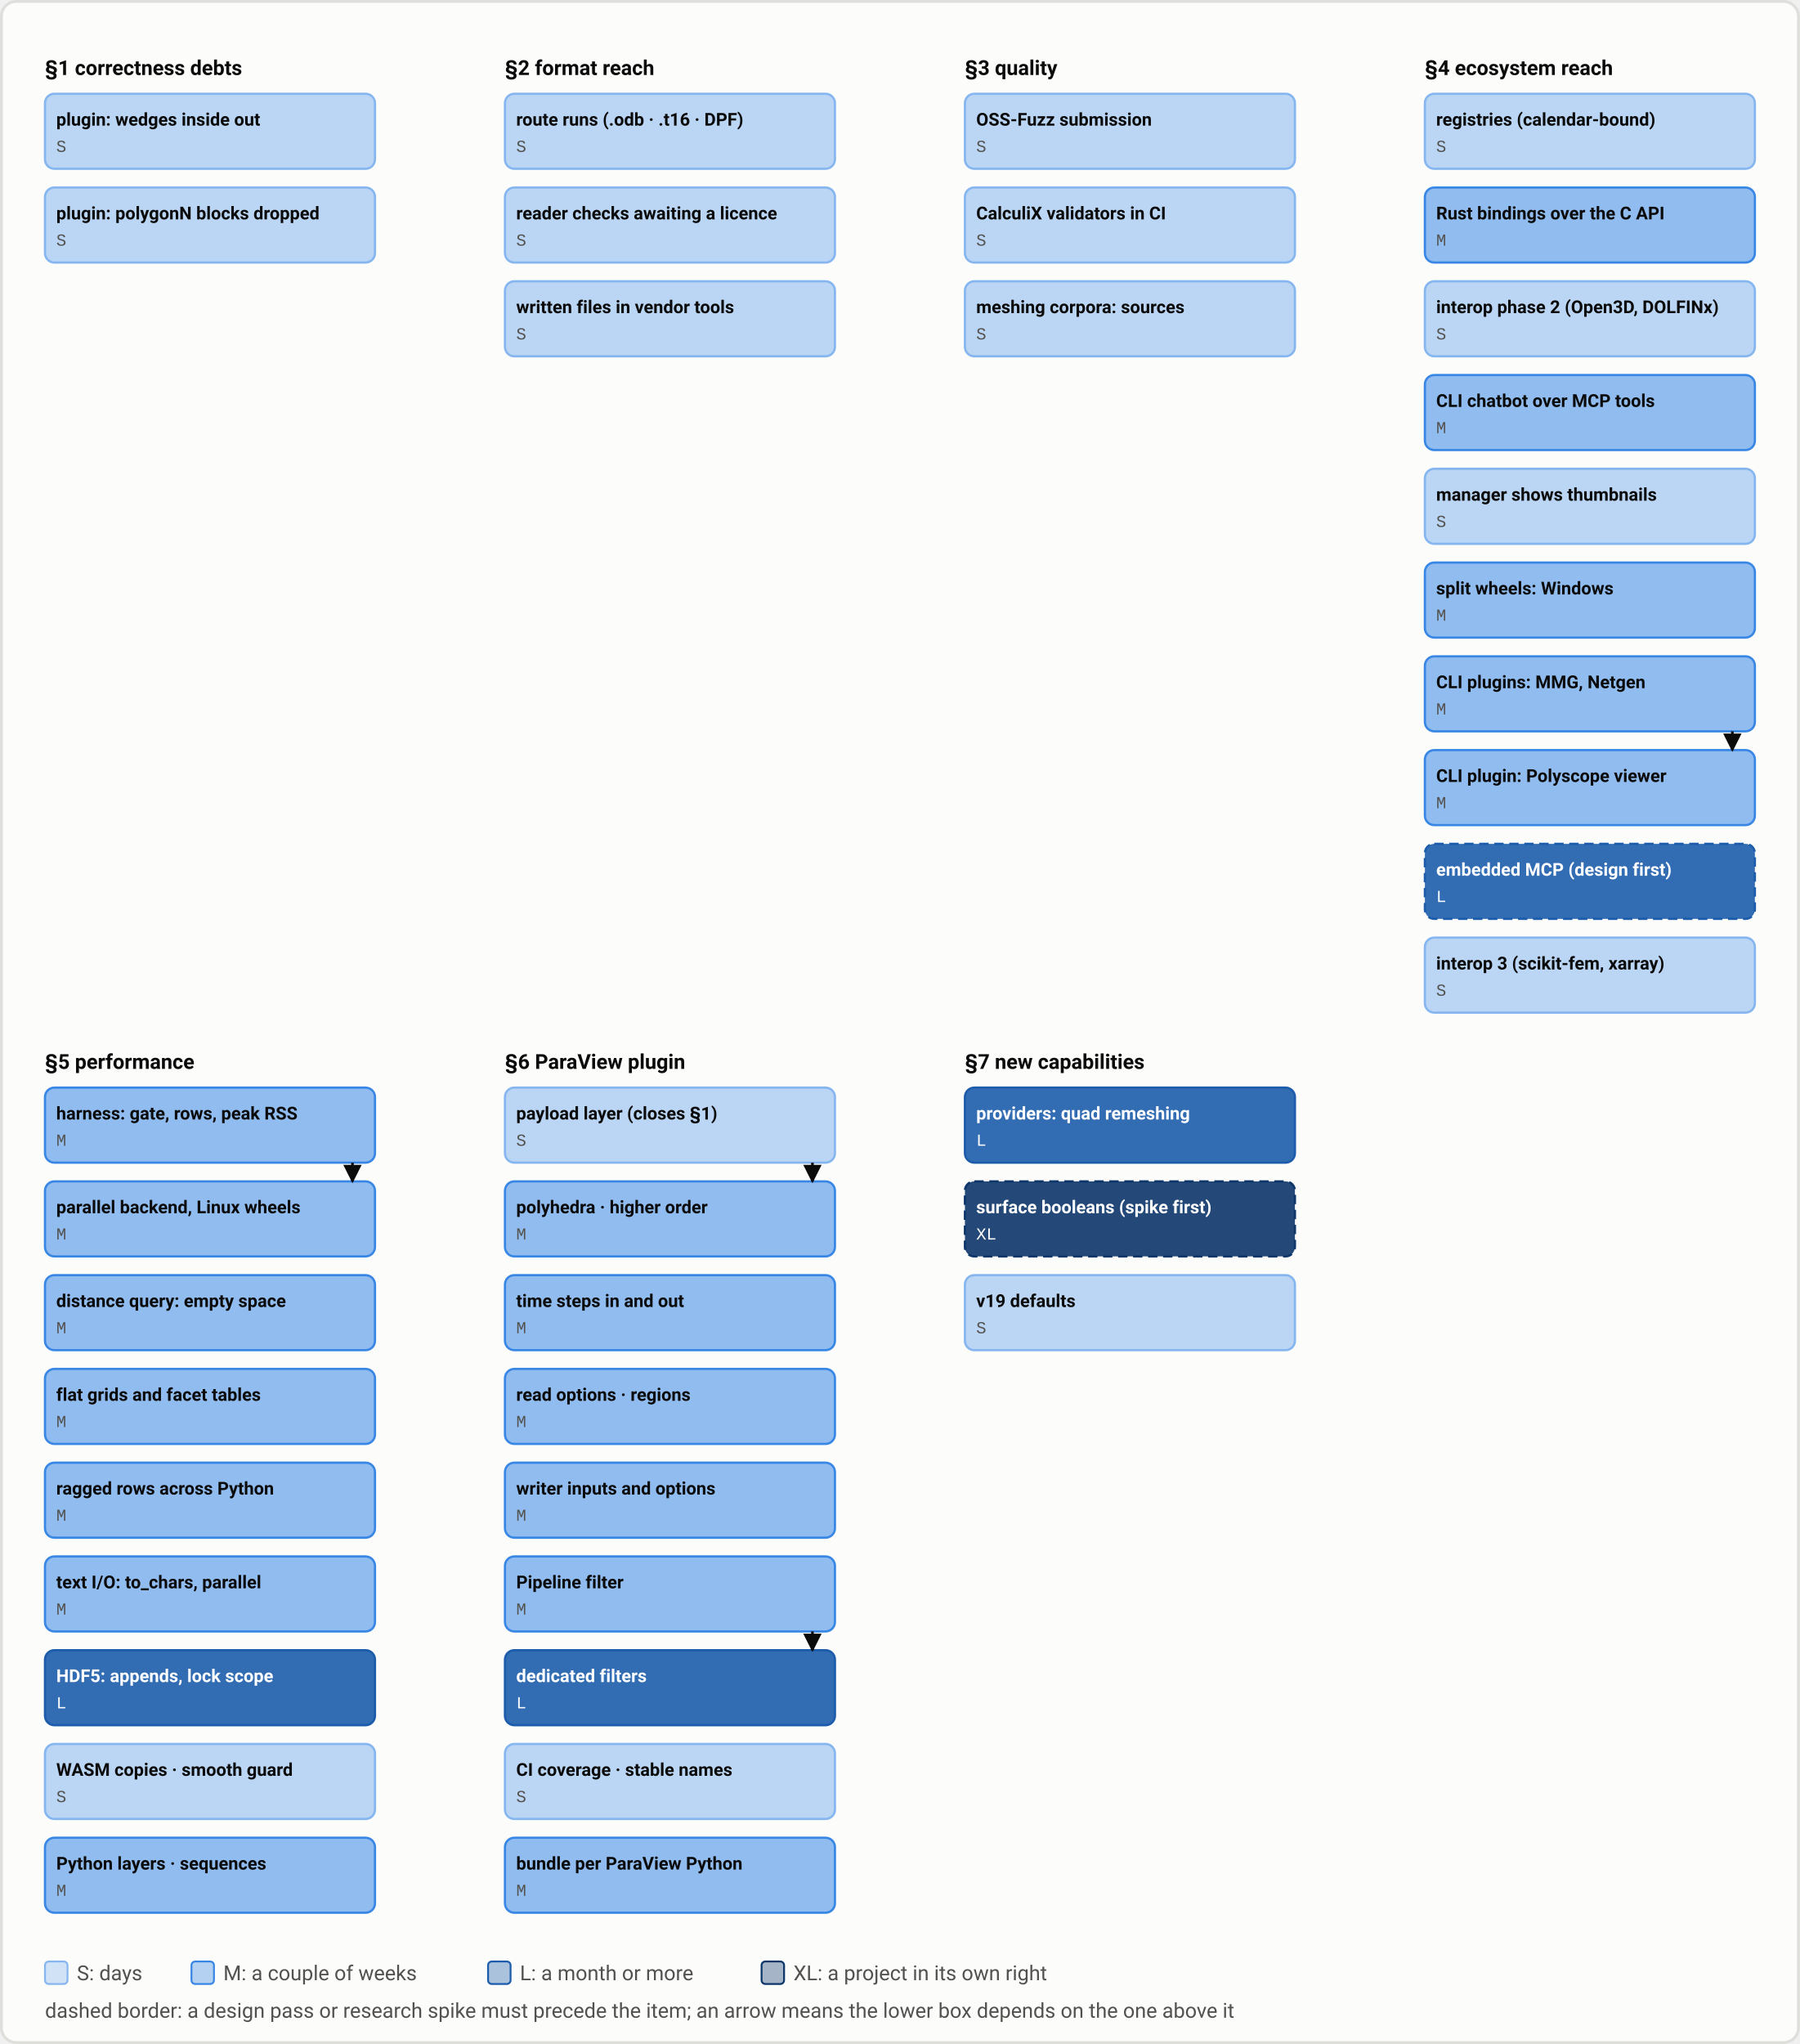
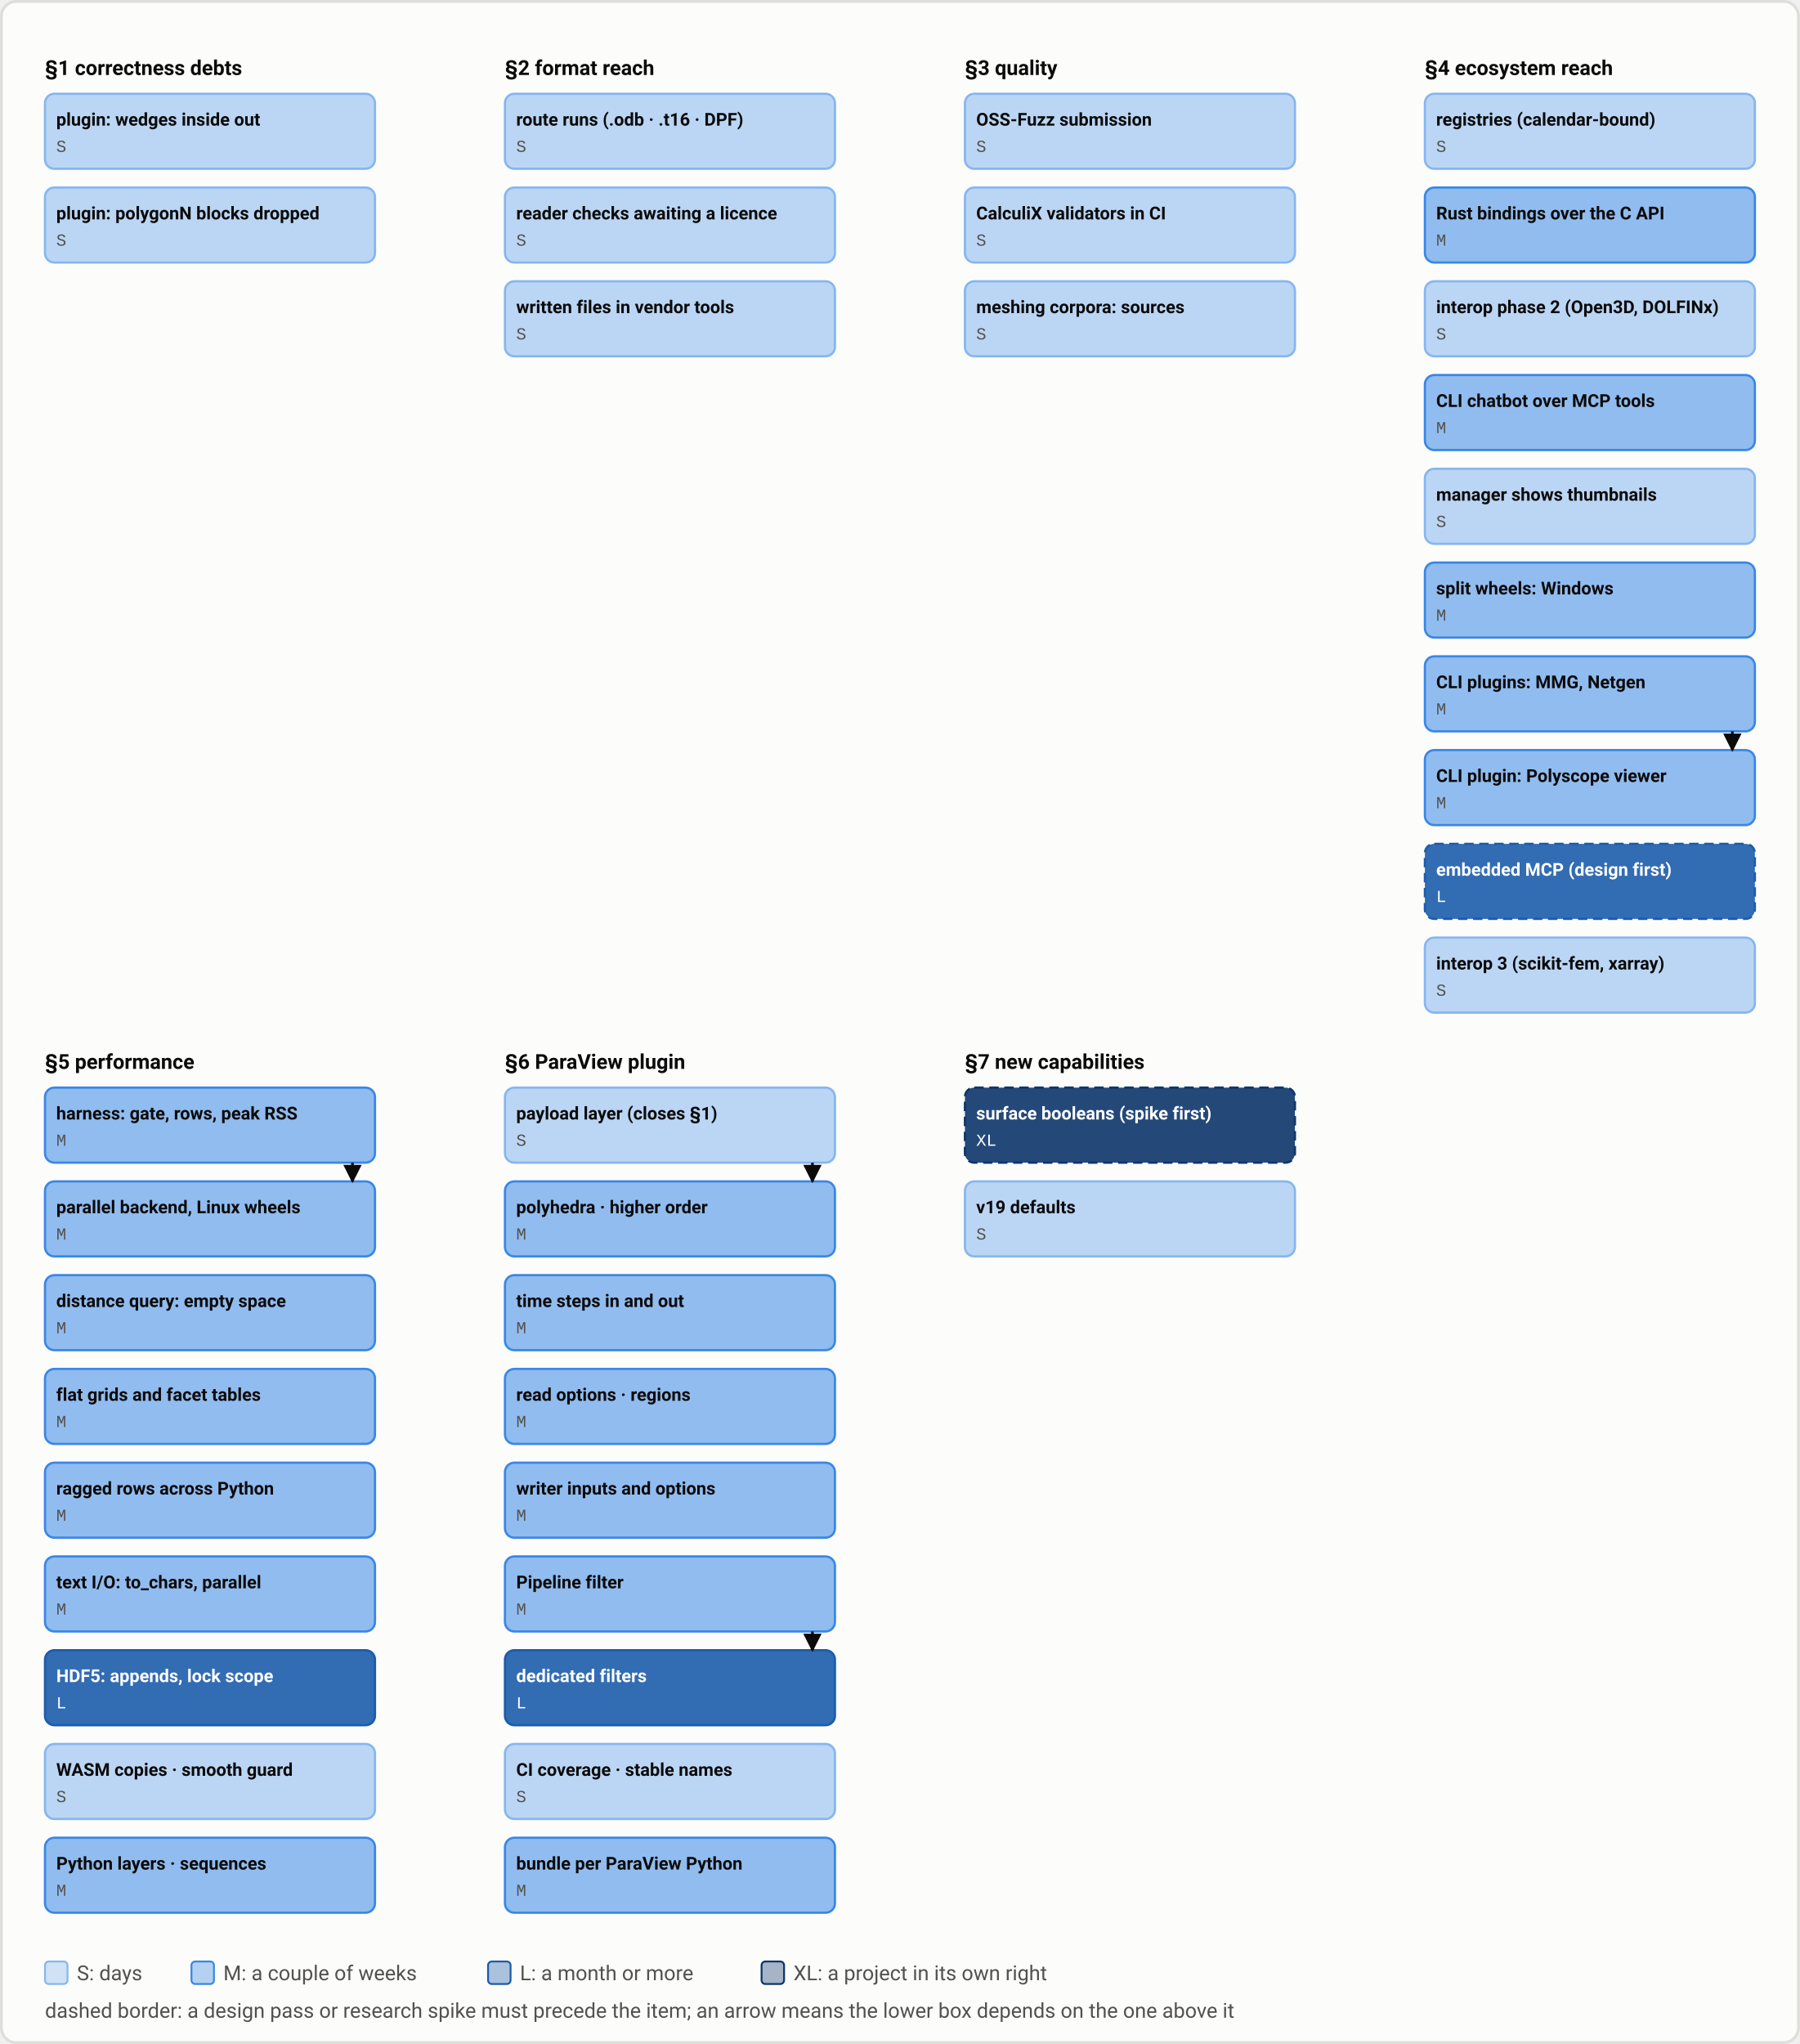
<svg xmlns="http://www.w3.org/2000/svg" viewBox="0 0 960 1090" width="960" height="1090" font-family="system-ui, -apple-system, 'Segoe UI', Roboto, sans-serif" role="img" aria-label="The roadmap at a glance: open items by section, in recommended order, shaded by effort">
  <defs>
    <marker id="arrow-0b0b0b" viewBox="0 0 10 10" refX="9" refY="5" markerWidth="7" markerHeight="7" orient="auto-start-reverse">
      <path d="M 0 0 L 10 5 L 0 10 z" fill="#0b0b0b" />
    </marker>
  </defs>
  <rect x="0.75" y="0.75" width="958.5" height="1088.5" rx="8" fill="#fcfcfb" stroke="#dededa" stroke-width="1.5" />
  <text x="24" y="40" font-family="system-ui, -apple-system, 'Segoe UI', Roboto, sans-serif" font-size="11" font-weight="700" fill="#0b0b0b">§1 correctness debts</text>
  <rect x="24" y="50" width="176" height="40" rx="5" fill="#86b6ef" fill-opacity="0.55" stroke="#86b6ef" stroke-width="1.2" />
  <text x="30" y="67" font-family="system-ui, -apple-system, 'Segoe UI', Roboto, sans-serif" font-size="9.5" font-weight="600" fill="#0b0b0b">plugin: wedges inside out</text>
  <text x="30" y="81" font-family="ui-monospace, SFMono-Regular, Menlo, Consolas, 'Liberation Mono', monospace" font-size="9" fill="#52514e">S</text>
  <rect x="24" y="100" width="176" height="40" rx="5" fill="#86b6ef" fill-opacity="0.55" stroke="#86b6ef" stroke-width="1.2" />
  <text x="30" y="117" font-family="system-ui, -apple-system, 'Segoe UI', Roboto, sans-serif" font-size="9.5" font-weight="600" fill="#0b0b0b">plugin: polygonN blocks dropped</text>
  <text x="30" y="131" font-family="ui-monospace, SFMono-Regular, Menlo, Consolas, 'Liberation Mono', monospace" font-size="9" fill="#52514e">S</text>
  <text x="269.33" y="40" font-family="system-ui, -apple-system, 'Segoe UI', Roboto, sans-serif" font-size="11" font-weight="700" fill="#0b0b0b">§2 format reach</text>
  <rect x="269.33" y="50" width="176" height="40" rx="5" fill="#86b6ef" fill-opacity="0.55" stroke="#86b6ef" stroke-width="1.2" />
  <text x="275.33" y="67" font-family="system-ui, -apple-system, 'Segoe UI', Roboto, sans-serif" font-size="9.5" font-weight="600" fill="#0b0b0b">route runs (.odb · .t16 · DPF)</text>
  <text x="275.33" y="81" font-family="ui-monospace, SFMono-Regular, Menlo, Consolas, 'Liberation Mono', monospace" font-size="9" fill="#52514e">S</text>
  <rect x="269.33" y="100" width="176" height="40" rx="5" fill="#86b6ef" fill-opacity="0.55" stroke="#86b6ef" stroke-width="1.2" />
  <text x="275.33" y="117" font-family="system-ui, -apple-system, 'Segoe UI', Roboto, sans-serif" font-size="9.5" font-weight="600" fill="#0b0b0b">reader checks awaiting a licence</text>
  <text x="275.33" y="131" font-family="ui-monospace, SFMono-Regular, Menlo, Consolas, 'Liberation Mono', monospace" font-size="9" fill="#52514e">S</text>
  <rect x="269.33" y="150" width="176" height="40" rx="5" fill="#86b6ef" fill-opacity="0.55" stroke="#86b6ef" stroke-width="1.2" />
  <text x="275.33" y="167" font-family="system-ui, -apple-system, 'Segoe UI', Roboto, sans-serif" font-size="9.5" font-weight="600" fill="#0b0b0b">written files in vendor tools</text>
  <text x="275.33" y="181" font-family="ui-monospace, SFMono-Regular, Menlo, Consolas, 'Liberation Mono', monospace" font-size="9" fill="#52514e">S</text>
  <text x="514.67" y="40" font-family="system-ui, -apple-system, 'Segoe UI', Roboto, sans-serif" font-size="11" font-weight="700" fill="#0b0b0b">§3 quality</text>
  <rect x="514.67" y="50" width="176" height="40" rx="5" fill="#86b6ef" fill-opacity="0.55" stroke="#86b6ef" stroke-width="1.2" />
  <text x="520.67" y="67" font-family="system-ui, -apple-system, 'Segoe UI', Roboto, sans-serif" font-size="9.5" font-weight="600" fill="#0b0b0b">OSS-Fuzz submission</text>
  <text x="520.67" y="81" font-family="ui-monospace, SFMono-Regular, Menlo, Consolas, 'Liberation Mono', monospace" font-size="9" fill="#52514e">S</text>
  <rect x="514.67" y="100" width="176" height="40" rx="5" fill="#86b6ef" fill-opacity="0.55" stroke="#86b6ef" stroke-width="1.2" />
  <text x="520.67" y="117" font-family="system-ui, -apple-system, 'Segoe UI', Roboto, sans-serif" font-size="9.5" font-weight="600" fill="#0b0b0b">CalculiX validators in CI</text>
  <text x="520.67" y="131" font-family="ui-monospace, SFMono-Regular, Menlo, Consolas, 'Liberation Mono', monospace" font-size="9" fill="#52514e">S</text>
  <rect x="514.67" y="150" width="176" height="40" rx="5" fill="#86b6ef" fill-opacity="0.55" stroke="#86b6ef" stroke-width="1.2" />
  <text x="520.67" y="167" font-family="system-ui, -apple-system, 'Segoe UI', Roboto, sans-serif" font-size="9.5" font-weight="600" fill="#0b0b0b">meshing corpora: sources</text>
  <text x="520.67" y="181" font-family="ui-monospace, SFMono-Regular, Menlo, Consolas, 'Liberation Mono', monospace" font-size="9" fill="#52514e">S</text>
  <text x="760" y="40" font-family="system-ui, -apple-system, 'Segoe UI', Roboto, sans-serif" font-size="11" font-weight="700" fill="#0b0b0b">§4 ecosystem reach</text>
  <rect x="760" y="50" width="176" height="40" rx="5" fill="#86b6ef" fill-opacity="0.55" stroke="#86b6ef" stroke-width="1.2" />
  <text x="766" y="67" font-family="system-ui, -apple-system, 'Segoe UI', Roboto, sans-serif" font-size="9.5" font-weight="600" fill="#0b0b0b">registries (calendar-bound)</text>
  <text x="766" y="81" font-family="ui-monospace, SFMono-Regular, Menlo, Consolas, 'Liberation Mono', monospace" font-size="9" fill="#52514e">S</text>
  <rect x="760" y="100" width="176" height="40" rx="5" fill="#3987e5" fill-opacity="0.55" stroke="#3987e5" stroke-width="1.2" />
  <text x="766" y="117" font-family="system-ui, -apple-system, 'Segoe UI', Roboto, sans-serif" font-size="9.5" font-weight="600" fill="#0b0b0b">Rust bindings over the C API</text>
  <text x="766" y="131" font-family="ui-monospace, SFMono-Regular, Menlo, Consolas, 'Liberation Mono', monospace" font-size="9" fill="#52514e">M</text>
  <rect x="760" y="150" width="176" height="40" rx="5" fill="#86b6ef" fill-opacity="0.55" stroke="#86b6ef" stroke-width="1.2" />
  <text x="766" y="167" font-family="system-ui, -apple-system, 'Segoe UI', Roboto, sans-serif" font-size="9.5" font-weight="600" fill="#0b0b0b">interop phase 2 (Open3D, DOLFINx)</text>
  <text x="766" y="181" font-family="ui-monospace, SFMono-Regular, Menlo, Consolas, 'Liberation Mono', monospace" font-size="9" fill="#52514e">S</text>
  <rect x="760" y="200" width="176" height="40" rx="5" fill="#3987e5" fill-opacity="0.55" stroke="#3987e5" stroke-width="1.2" />
  <text x="766" y="217" font-family="system-ui, -apple-system, 'Segoe UI', Roboto, sans-serif" font-size="9.5" font-weight="600" fill="#0b0b0b">CLI chatbot over MCP tools</text>
  <text x="766" y="231" font-family="ui-monospace, SFMono-Regular, Menlo, Consolas, 'Liberation Mono', monospace" font-size="9" fill="#52514e">M</text>
  <rect x="760" y="250" width="176" height="40" rx="5" fill="#86b6ef" fill-opacity="0.55" stroke="#86b6ef" stroke-width="1.2" />
  <text x="766" y="267" font-family="system-ui, -apple-system, 'Segoe UI', Roboto, sans-serif" font-size="9.5" font-weight="600" fill="#0b0b0b">manager shows thumbnails</text>
  <text x="766" y="281" font-family="ui-monospace, SFMono-Regular, Menlo, Consolas, 'Liberation Mono', monospace" font-size="9" fill="#52514e">S</text>
  <rect x="760" y="300" width="176" height="40" rx="5" fill="#3987e5" fill-opacity="0.55" stroke="#3987e5" stroke-width="1.2" />
  <text x="766" y="317" font-family="system-ui, -apple-system, 'Segoe UI', Roboto, sans-serif" font-size="9.5" font-weight="600" fill="#0b0b0b">split wheels: Windows</text>
  <text x="766" y="331" font-family="ui-monospace, SFMono-Regular, Menlo, Consolas, 'Liberation Mono', monospace" font-size="9" fill="#52514e">M</text>
  <rect x="760" y="350" width="176" height="40" rx="5" fill="#3987e5" fill-opacity="0.55" stroke="#3987e5" stroke-width="1.2" />
  <text x="766" y="367" font-family="system-ui, -apple-system, 'Segoe UI', Roboto, sans-serif" font-size="9.5" font-weight="600" fill="#0b0b0b">CLI plugins: MMG, Netgen</text>
  <text x="766" y="381" font-family="ui-monospace, SFMono-Regular, Menlo, Consolas, 'Liberation Mono', monospace" font-size="9" fill="#52514e">M</text>
  <rect x="760" y="400" width="176" height="40" rx="5" fill="#3987e5" fill-opacity="0.55" stroke="#3987e5" stroke-width="1.2" />
  <text x="766" y="417" font-family="system-ui, -apple-system, 'Segoe UI', Roboto, sans-serif" font-size="9.5" font-weight="600" fill="#0b0b0b">CLI plugin: Polyscope viewer</text>
  <text x="766" y="431" font-family="ui-monospace, SFMono-Regular, Menlo, Consolas, 'Liberation Mono', monospace" font-size="9" fill="#52514e">M</text>
  <rect x="760" y="450" width="176" height="40" rx="5" fill="#1c5cab" fill-opacity="0.9" stroke="#1c5cab" stroke-width="1.2" stroke-dasharray="5 3" />
  <text x="766" y="467" font-family="system-ui, -apple-system, 'Segoe UI', Roboto, sans-serif" font-size="9.5" font-weight="600" fill="#ffffff">embedded MCP (design first)</text>
  <text x="766" y="481" font-family="ui-monospace, SFMono-Regular, Menlo, Consolas, 'Liberation Mono', monospace" font-size="9" fill="#ffffff">L</text>
  <rect x="760" y="500" width="176" height="40" rx="5" fill="#86b6ef" fill-opacity="0.55" stroke="#86b6ef" stroke-width="1.2" />
  <text x="766" y="517" font-family="system-ui, -apple-system, 'Segoe UI', Roboto, sans-serif" font-size="9.5" font-weight="600" fill="#0b0b0b">interop 3 (scikit-fem, xarray)</text>
  <text x="766" y="531" font-family="ui-monospace, SFMono-Regular, Menlo, Consolas, 'Liberation Mono', monospace" font-size="9" fill="#52514e">S</text>
  <line x1="924" y1="390" x2="924" y2="400" stroke="#0b0b0b" stroke-width="1.4" marker-end="url(#arrow-0b0b0b)" />
  <text x="24" y="570" font-family="system-ui, -apple-system, 'Segoe UI', Roboto, sans-serif" font-size="11" font-weight="700" fill="#0b0b0b">§5 performance</text>
  <rect x="24" y="580" width="176" height="40" rx="5" fill="#3987e5" fill-opacity="0.55" stroke="#3987e5" stroke-width="1.2" />
  <text x="30" y="597" font-family="system-ui, -apple-system, 'Segoe UI', Roboto, sans-serif" font-size="9.5" font-weight="600" fill="#0b0b0b">harness: gate, rows, peak RSS</text>
  <text x="30" y="611" font-family="ui-monospace, SFMono-Regular, Menlo, Consolas, 'Liberation Mono', monospace" font-size="9" fill="#52514e">M</text>
  <rect x="24" y="630" width="176" height="40" rx="5" fill="#3987e5" fill-opacity="0.55" stroke="#3987e5" stroke-width="1.2" />
  <text x="30" y="647" font-family="system-ui, -apple-system, 'Segoe UI', Roboto, sans-serif" font-size="9.5" font-weight="600" fill="#0b0b0b">parallel backend, Linux wheels</text>
  <text x="30" y="661" font-family="ui-monospace, SFMono-Regular, Menlo, Consolas, 'Liberation Mono', monospace" font-size="9" fill="#52514e">M</text>
  <rect x="24" y="680" width="176" height="40" rx="5" fill="#3987e5" fill-opacity="0.55" stroke="#3987e5" stroke-width="1.2" />
  <text x="30" y="697" font-family="system-ui, -apple-system, 'Segoe UI', Roboto, sans-serif" font-size="9.5" font-weight="600" fill="#0b0b0b">distance query: empty space</text>
  <text x="30" y="711" font-family="ui-monospace, SFMono-Regular, Menlo, Consolas, 'Liberation Mono', monospace" font-size="9" fill="#52514e">M</text>
  <rect x="24" y="730" width="176" height="40" rx="5" fill="#3987e5" fill-opacity="0.55" stroke="#3987e5" stroke-width="1.2" />
  <text x="30" y="747" font-family="system-ui, -apple-system, 'Segoe UI', Roboto, sans-serif" font-size="9.5" font-weight="600" fill="#0b0b0b">flat grids and facet tables</text>
  <text x="30" y="761" font-family="ui-monospace, SFMono-Regular, Menlo, Consolas, 'Liberation Mono', monospace" font-size="9" fill="#52514e">M</text>
  <rect x="24" y="780" width="176" height="40" rx="5" fill="#3987e5" fill-opacity="0.55" stroke="#3987e5" stroke-width="1.2" />
  <text x="30" y="797" font-family="system-ui, -apple-system, 'Segoe UI', Roboto, sans-serif" font-size="9.5" font-weight="600" fill="#0b0b0b">ragged rows across Python</text>
  <text x="30" y="811" font-family="ui-monospace, SFMono-Regular, Menlo, Consolas, 'Liberation Mono', monospace" font-size="9" fill="#52514e">M</text>
  <rect x="24" y="830" width="176" height="40" rx="5" fill="#3987e5" fill-opacity="0.55" stroke="#3987e5" stroke-width="1.2" />
  <text x="30" y="847" font-family="system-ui, -apple-system, 'Segoe UI', Roboto, sans-serif" font-size="9.5" font-weight="600" fill="#0b0b0b">text I/O: to_chars, parallel</text>
  <text x="30" y="861" font-family="ui-monospace, SFMono-Regular, Menlo, Consolas, 'Liberation Mono', monospace" font-size="9" fill="#52514e">M</text>
  <rect x="24" y="880" width="176" height="40" rx="5" fill="#1c5cab" fill-opacity="0.9" stroke="#1c5cab" stroke-width="1.2" />
  <text x="30" y="897" font-family="system-ui, -apple-system, 'Segoe UI', Roboto, sans-serif" font-size="9.5" font-weight="600" fill="#ffffff">HDF5: appends, lock scope</text>
  <text x="30" y="911" font-family="ui-monospace, SFMono-Regular, Menlo, Consolas, 'Liberation Mono', monospace" font-size="9" fill="#ffffff">L</text>
  <rect x="24" y="930" width="176" height="40" rx="5" fill="#86b6ef" fill-opacity="0.55" stroke="#86b6ef" stroke-width="1.2" />
  <text x="30" y="947" font-family="system-ui, -apple-system, 'Segoe UI', Roboto, sans-serif" font-size="9.5" font-weight="600" fill="#0b0b0b">WASM copies · smooth guard</text>
  <text x="30" y="961" font-family="ui-monospace, SFMono-Regular, Menlo, Consolas, 'Liberation Mono', monospace" font-size="9" fill="#52514e">S</text>
  <rect x="24" y="980" width="176" height="40" rx="5" fill="#3987e5" fill-opacity="0.55" stroke="#3987e5" stroke-width="1.2" />
  <text x="30" y="997" font-family="system-ui, -apple-system, 'Segoe UI', Roboto, sans-serif" font-size="9.5" font-weight="600" fill="#0b0b0b">Python layers · sequences</text>
  <text x="30" y="1011" font-family="ui-monospace, SFMono-Regular, Menlo, Consolas, 'Liberation Mono', monospace" font-size="9" fill="#52514e">M</text>
  <line x1="188" y1="620" x2="188" y2="630" stroke="#0b0b0b" stroke-width="1.4" marker-end="url(#arrow-0b0b0b)" />
  <text x="269.33" y="570" font-family="system-ui, -apple-system, 'Segoe UI', Roboto, sans-serif" font-size="11" font-weight="700" fill="#0b0b0b">§6 ParaView plugin</text>
  <rect x="269.33" y="580" width="176" height="40" rx="5" fill="#86b6ef" fill-opacity="0.55" stroke="#86b6ef" stroke-width="1.2" />
  <text x="275.33" y="597" font-family="system-ui, -apple-system, 'Segoe UI', Roboto, sans-serif" font-size="9.5" font-weight="600" fill="#0b0b0b">payload layer (closes §1)</text>
  <text x="275.33" y="611" font-family="ui-monospace, SFMono-Regular, Menlo, Consolas, 'Liberation Mono', monospace" font-size="9" fill="#52514e">S</text>
  <rect x="269.33" y="630" width="176" height="40" rx="5" fill="#3987e5" fill-opacity="0.55" stroke="#3987e5" stroke-width="1.2" />
  <text x="275.33" y="647" font-family="system-ui, -apple-system, 'Segoe UI', Roboto, sans-serif" font-size="9.5" font-weight="600" fill="#0b0b0b">polyhedra · higher order</text>
  <text x="275.33" y="661" font-family="ui-monospace, SFMono-Regular, Menlo, Consolas, 'Liberation Mono', monospace" font-size="9" fill="#52514e">M</text>
  <rect x="269.33" y="680" width="176" height="40" rx="5" fill="#3987e5" fill-opacity="0.55" stroke="#3987e5" stroke-width="1.2" />
  <text x="275.33" y="697" font-family="system-ui, -apple-system, 'Segoe UI', Roboto, sans-serif" font-size="9.5" font-weight="600" fill="#0b0b0b">time steps in and out</text>
  <text x="275.33" y="711" font-family="ui-monospace, SFMono-Regular, Menlo, Consolas, 'Liberation Mono', monospace" font-size="9" fill="#52514e">M</text>
  <rect x="269.33" y="730" width="176" height="40" rx="5" fill="#3987e5" fill-opacity="0.55" stroke="#3987e5" stroke-width="1.2" />
  <text x="275.33" y="747" font-family="system-ui, -apple-system, 'Segoe UI', Roboto, sans-serif" font-size="9.5" font-weight="600" fill="#0b0b0b">read options · regions</text>
  <text x="275.33" y="761" font-family="ui-monospace, SFMono-Regular, Menlo, Consolas, 'Liberation Mono', monospace" font-size="9" fill="#52514e">M</text>
  <rect x="269.33" y="780" width="176" height="40" rx="5" fill="#3987e5" fill-opacity="0.55" stroke="#3987e5" stroke-width="1.2" />
  <text x="275.33" y="797" font-family="system-ui, -apple-system, 'Segoe UI', Roboto, sans-serif" font-size="9.5" font-weight="600" fill="#0b0b0b">writer inputs and options</text>
  <text x="275.33" y="811" font-family="ui-monospace, SFMono-Regular, Menlo, Consolas, 'Liberation Mono', monospace" font-size="9" fill="#52514e">M</text>
  <rect x="269.33" y="830" width="176" height="40" rx="5" fill="#3987e5" fill-opacity="0.55" stroke="#3987e5" stroke-width="1.2" />
  <text x="275.33" y="847" font-family="system-ui, -apple-system, 'Segoe UI', Roboto, sans-serif" font-size="9.5" font-weight="600" fill="#0b0b0b">Pipeline filter</text>
  <text x="275.33" y="861" font-family="ui-monospace, SFMono-Regular, Menlo, Consolas, 'Liberation Mono', monospace" font-size="9" fill="#52514e">M</text>
  <rect x="269.33" y="880" width="176" height="40" rx="5" fill="#1c5cab" fill-opacity="0.9" stroke="#1c5cab" stroke-width="1.2" />
  <text x="275.33" y="897" font-family="system-ui, -apple-system, 'Segoe UI', Roboto, sans-serif" font-size="9.5" font-weight="600" fill="#ffffff">dedicated filters</text>
  <text x="275.33" y="911" font-family="ui-monospace, SFMono-Regular, Menlo, Consolas, 'Liberation Mono', monospace" font-size="9" fill="#ffffff">L</text>
  <rect x="269.33" y="930" width="176" height="40" rx="5" fill="#86b6ef" fill-opacity="0.55" stroke="#86b6ef" stroke-width="1.2" />
  <text x="275.33" y="947" font-family="system-ui, -apple-system, 'Segoe UI', Roboto, sans-serif" font-size="9.5" font-weight="600" fill="#0b0b0b">CI coverage · stable names</text>
  <text x="275.33" y="961" font-family="ui-monospace, SFMono-Regular, Menlo, Consolas, 'Liberation Mono', monospace" font-size="9" fill="#52514e">S</text>
  <rect x="269.33" y="980" width="176" height="40" rx="5" fill="#3987e5" fill-opacity="0.55" stroke="#3987e5" stroke-width="1.2" />
  <text x="275.33" y="997" font-family="system-ui, -apple-system, 'Segoe UI', Roboto, sans-serif" font-size="9.5" font-weight="600" fill="#0b0b0b">bundle per ParaView Python</text>
  <text x="275.33" y="1011" font-family="ui-monospace, SFMono-Regular, Menlo, Consolas, 'Liberation Mono', monospace" font-size="9" fill="#52514e">M</text>
  <line x1="433.33" y1="620" x2="433.33" y2="630" stroke="#0b0b0b" stroke-width="1.4" marker-end="url(#arrow-0b0b0b)" />
  <line x1="433.33" y1="870" x2="433.33" y2="880" stroke="#0b0b0b" stroke-width="1.4" marker-end="url(#arrow-0b0b0b)" />
  <text x="514.67" y="570" font-family="system-ui, -apple-system, 'Segoe UI', Roboto, sans-serif" font-size="11" font-weight="700" fill="#0b0b0b">§7 new capabilities</text>
-   <rect x="514.67" y="580" width="176" height="40" rx="5" fill="#1c5cab" fill-opacity="0.9" stroke="#1c5cab" stroke-width="1.2" />
-   <text x="520.67" y="597" font-family="system-ui, -apple-system, 'Segoe UI', Roboto, sans-serif" font-size="9.5" font-weight="600" fill="#ffffff">providers: quad remeshing</text>
-   <text x="520.67" y="611" font-family="ui-monospace, SFMono-Regular, Menlo, Consolas, 'Liberation Mono', monospace" font-size="9" fill="#ffffff">L</text>
-   <rect x="514.67" y="630" width="176" height="40" rx="5" fill="#0d366b" fill-opacity="0.9" stroke="#0d366b" stroke-width="1.2" stroke-dasharray="5 3" />
-   <text x="520.67" y="647" font-family="system-ui, -apple-system, 'Segoe UI', Roboto, sans-serif" font-size="9.5" font-weight="600" fill="#ffffff">surface booleans (spike first)</text>
-   <text x="520.67" y="661" font-family="ui-monospace, SFMono-Regular, Menlo, Consolas, 'Liberation Mono', monospace" font-size="9" fill="#ffffff">XL</text>
-   <rect x="514.67" y="680" width="176" height="40" rx="5" fill="#86b6ef" fill-opacity="0.55" stroke="#86b6ef" stroke-width="1.2" />
-   <text x="520.67" y="697" font-family="system-ui, -apple-system, 'Segoe UI', Roboto, sans-serif" font-size="9.5" font-weight="600" fill="#0b0b0b">v19 defaults</text>
-   <text x="520.67" y="711" font-family="ui-monospace, SFMono-Regular, Menlo, Consolas, 'Liberation Mono', monospace" font-size="9" fill="#52514e">S</text>
+   <rect x="514.67" y="580" width="176" height="40" rx="5" fill="#0d366b" fill-opacity="0.9" stroke="#0d366b" stroke-width="1.2" stroke-dasharray="5 3" />
+   <text x="520.67" y="597" font-family="system-ui, -apple-system, 'Segoe UI', Roboto, sans-serif" font-size="9.5" font-weight="600" fill="#ffffff">surface booleans (spike first)</text>
+   <text x="520.67" y="611" font-family="ui-monospace, SFMono-Regular, Menlo, Consolas, 'Liberation Mono', monospace" font-size="9" fill="#ffffff">XL</text>
+   <rect x="514.67" y="630" width="176" height="40" rx="5" fill="#86b6ef" fill-opacity="0.55" stroke="#86b6ef" stroke-width="1.2" />
+   <text x="520.67" y="647" font-family="system-ui, -apple-system, 'Segoe UI', Roboto, sans-serif" font-size="9.5" font-weight="600" fill="#0b0b0b">v19 defaults</text>
+   <text x="520.67" y="661" font-family="ui-monospace, SFMono-Regular, Menlo, Consolas, 'Liberation Mono', monospace" font-size="9" fill="#52514e">S</text>
  <rect x="24" y="1046" width="12" height="12" rx="2" fill="#86b6ef" fill-opacity="0.36" stroke="#86b6ef" stroke-width="1" />
  <text x="41" y="1056" font-family="system-ui, -apple-system, 'Segoe UI', Roboto, sans-serif" font-size="11" fill="#52514e">S: days</text>
  <rect x="102.12" y="1046" width="12" height="12" rx="2" fill="#3987e5" fill-opacity="0.36" stroke="#3987e5" stroke-width="1" />
  <text x="119.12" y="1056" font-family="system-ui, -apple-system, 'Segoe UI', Roboto, sans-serif" font-size="11" fill="#52514e">M: a couple of weeks</text>
  <rect x="260.32" y="1046" width="12" height="12" rx="2" fill="#1c5cab" fill-opacity="0.36" stroke="#1c5cab" stroke-width="1" />
  <text x="277.32" y="1056" font-family="system-ui, -apple-system, 'Segoe UI', Roboto, sans-serif" font-size="11" fill="#52514e">L: a month or more</text>
  <rect x="406.2" y="1046" width="12" height="12" rx="2" fill="#0d366b" fill-opacity="0.36" stroke="#0d366b" stroke-width="1" />
  <text x="423.2" y="1056" font-family="system-ui, -apple-system, 'Segoe UI', Roboto, sans-serif" font-size="11" fill="#52514e">XL: a project in its own right</text>
  <text x="24" y="1076" font-family="system-ui, -apple-system, 'Segoe UI', Roboto, sans-serif" font-size="11" fill="#52514e">dashed border: a design pass or research spike must precede the item; an arrow means the lower box depends on the one above it</text>
</svg>
